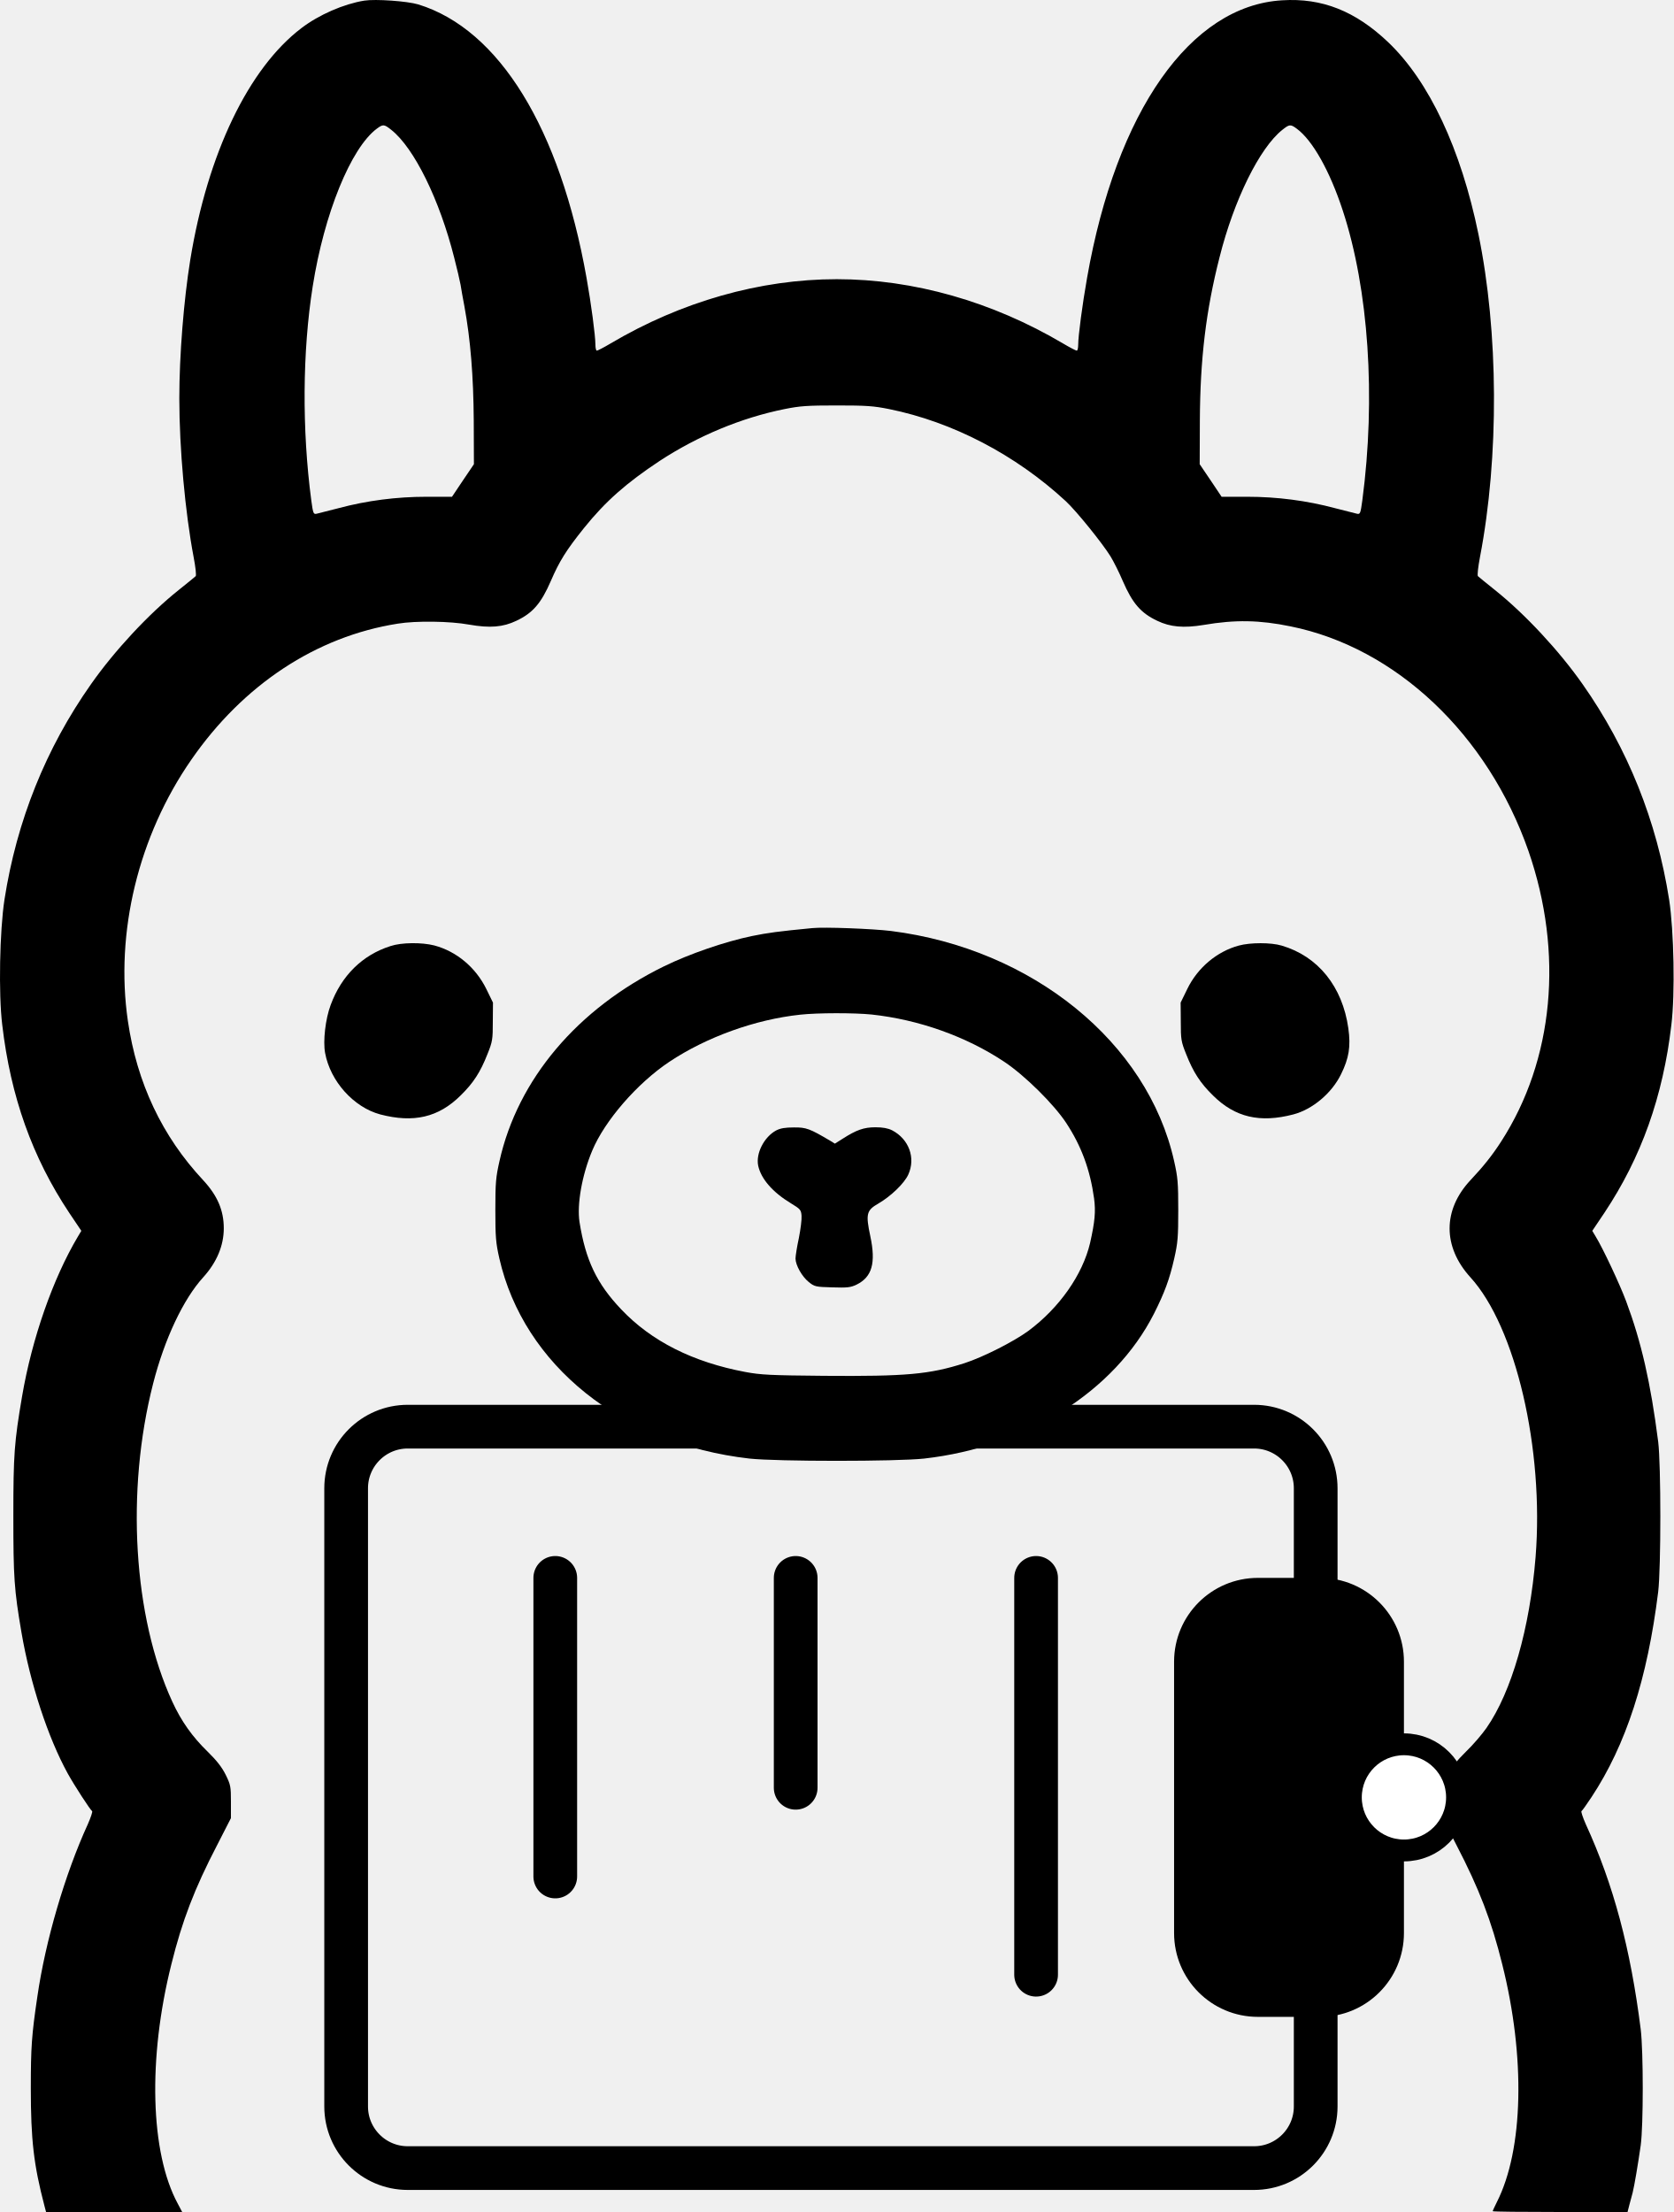
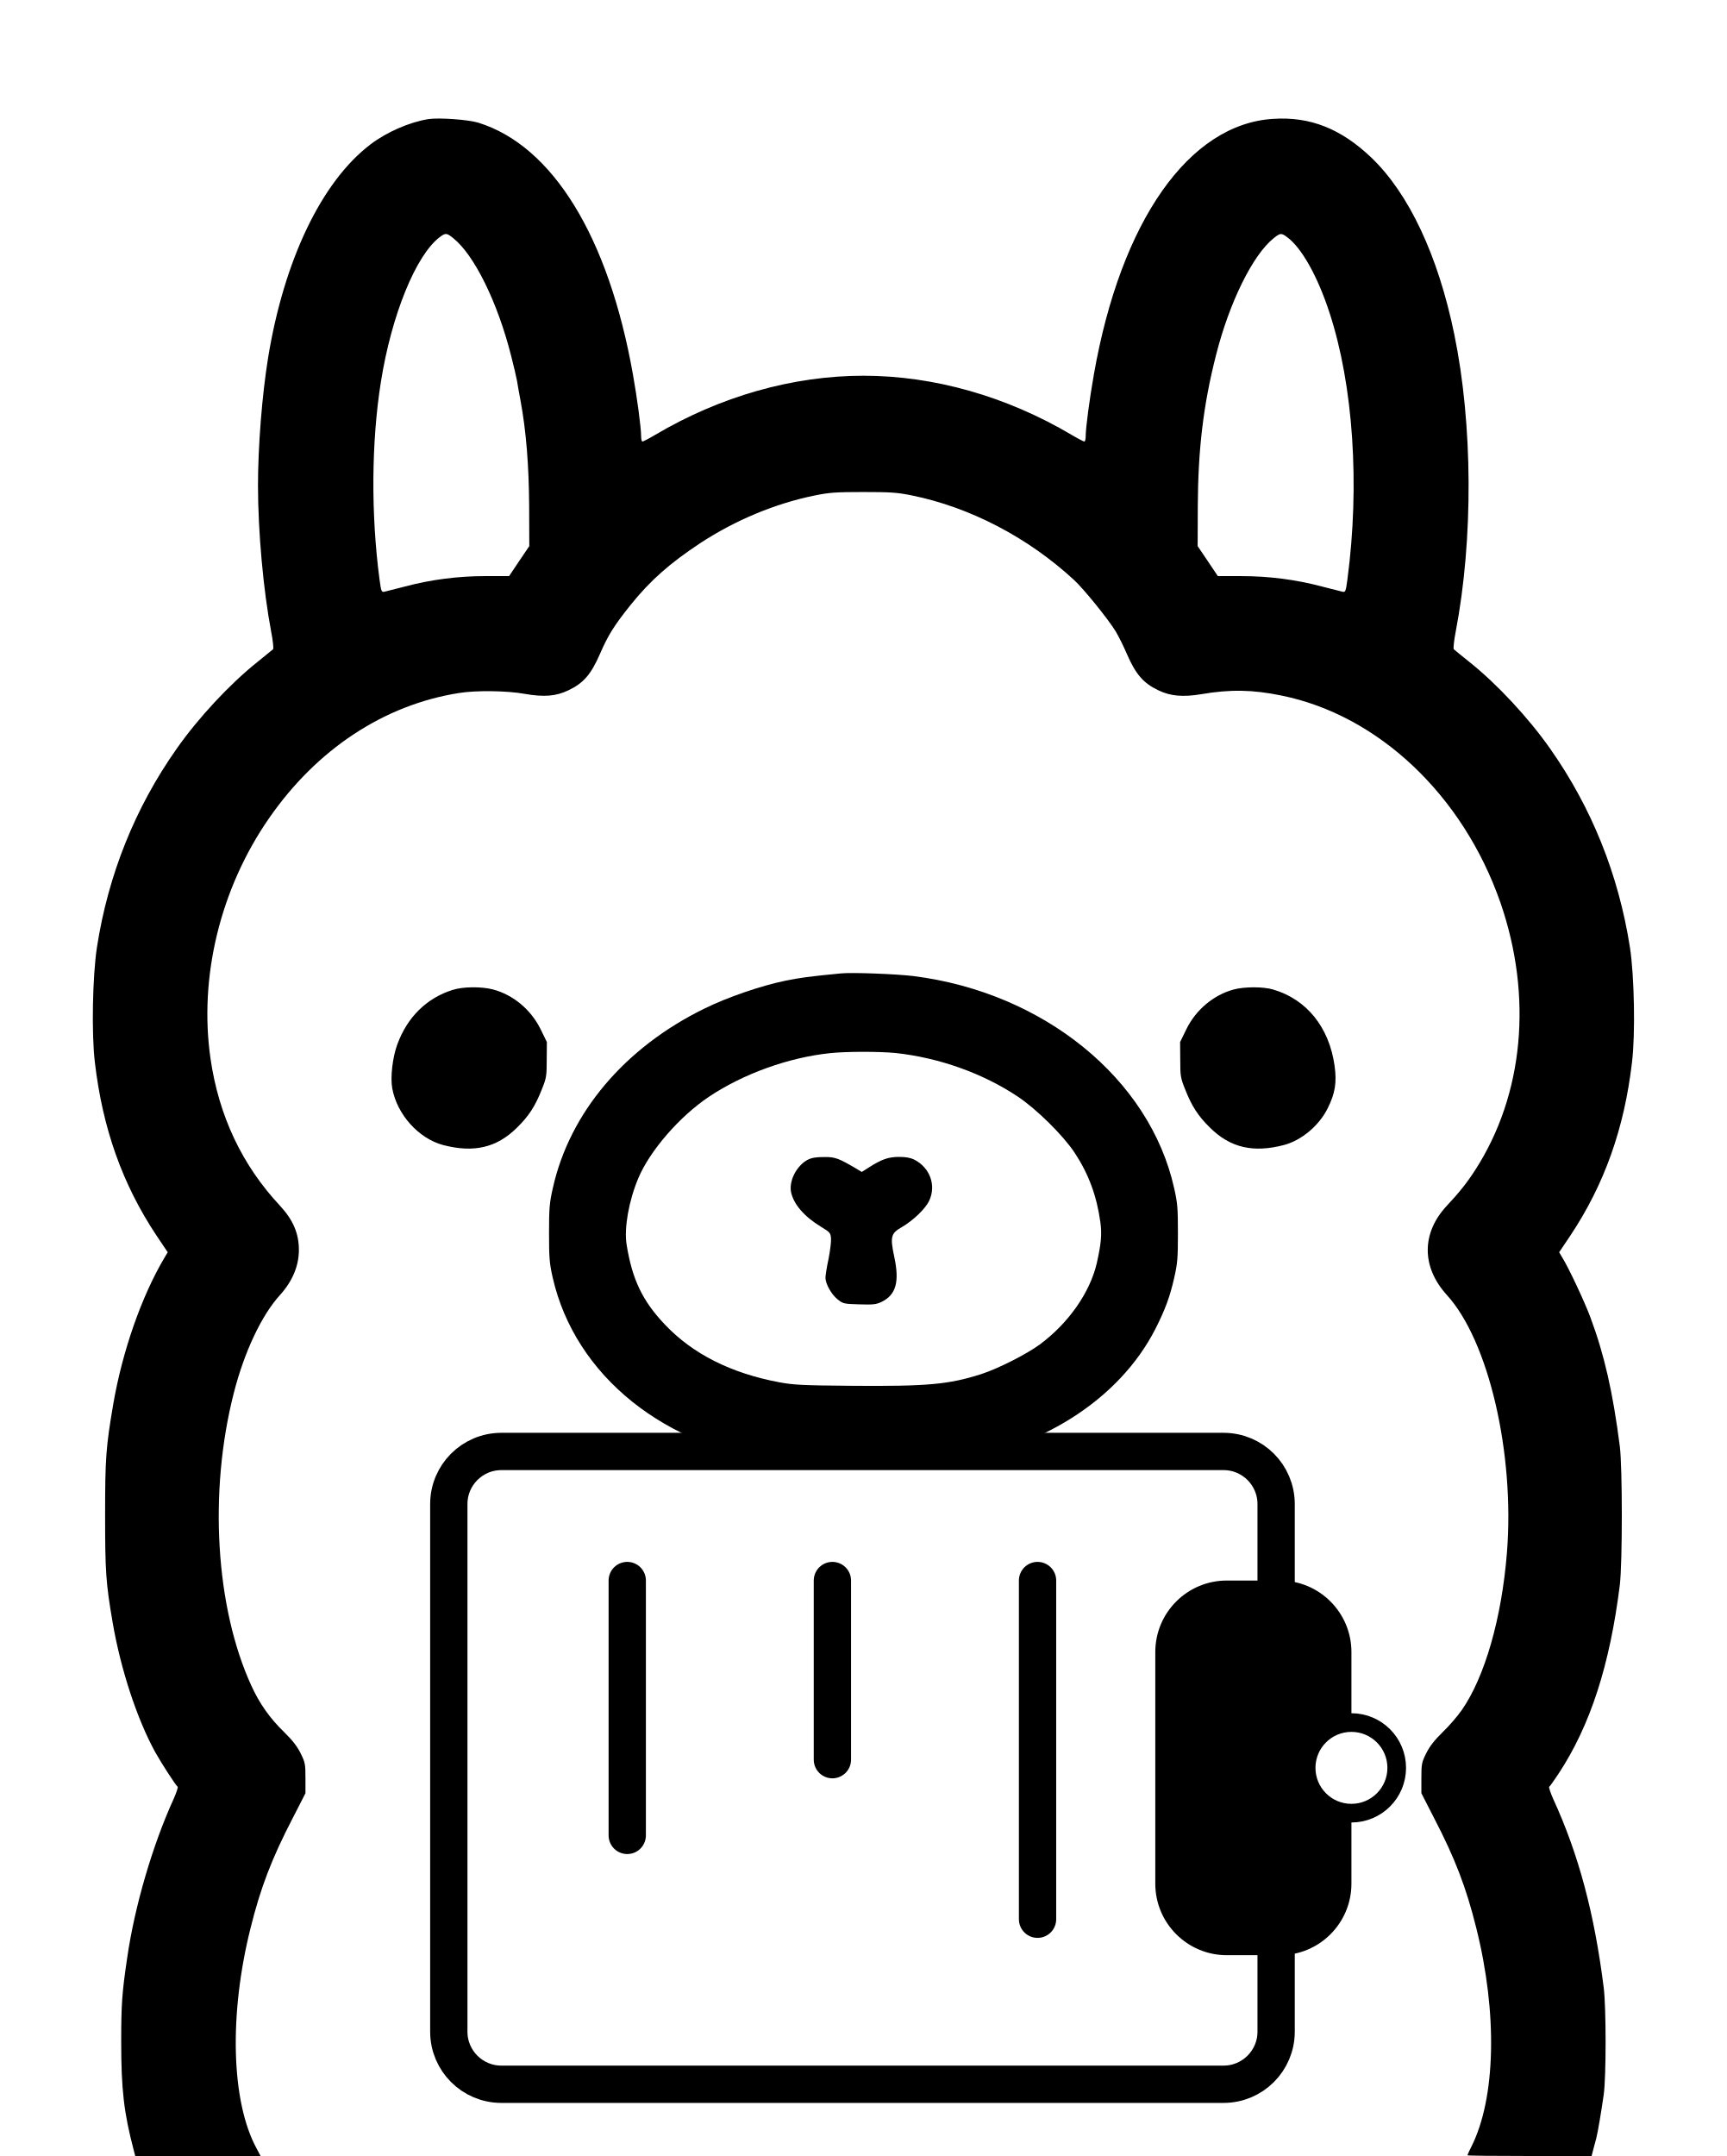
- <svg xmlns="http://www.w3.org/2000/svg" width="646" height="853.795" viewBox="0 0 646 853.795" fill="none" version="1.1" id="svg5">
+ <svg xmlns="http://www.w3.org/2000/svg" width="112.049" height="139.856" viewBox="0 0 112.049 139.856" fill="none" version="1.1" id="svg5">
  <defs id="defs5" />
-   <path d="M 140.629,0.24 C 132.66,1.527 123.097,5.696 116.354,10.845 c -20.413,15.509 -36.229,48.428 -42.91,89.438 -2.513,15.509 -4.23,37.026 -4.23,53.455 0,19.371 2.268,44.136 5.517,61.239 0.736,3.801 1.103,7.173 0.797,7.418 -0.245,0.245 -3.249,2.697 -6.621,5.394 -11.524,9.195 -24.704,23.356 -33.777,36.291 -17.41,24.704 -28.689,52.78 -33.409,83.185 -1.839,12.015 -2.329,36.29 -0.858,48.305 3.249,27.708 11.586,51.125 25.869,72.581 l 4.659,6.927 -1.349,2.268 c -9.563,16.061 -17.716,39.294 -21.517,61.607 -3.004,17.655 -3.372,22.375 -3.372,46.037 0,23.847 0.307,28.567 3.126,45.057 3.372,19.739 10.237,40.642 17.9,54.558 2.513,4.536 8.643,13.976 9.379,14.467 0.245,0.122 -0.49,2.39 -1.655,5.026 -8.827,19.31 -16.367,44.995 -19.494,66.635 -2.207,14.834 -2.513,19.616 -2.513,35.248 0,19.922 1.103,29.608 5.272,45.485 l 0.613,2.329 H 44.019 70.317 l -1.716,-3.249 c -10.605,-19.616 -11.586,-56.029 -2.452,-92.38 4.168,-16.797 8.889,-29.118 17.716,-46.099 l 5.272,-10.298 v -6.314 c 0,-5.885 -0.123,-6.559 -2.023,-10.421 -1.471,-2.943 -3.433,-5.456 -6.927,-8.889 -5.946,-5.762 -10.237,-11.831 -13.67,-19.31 -15.08,-32.735 -18.023,-81.346 -7.417,-122.786 4.414,-17.287 11.709,-32.673 19.371,-41.071 5.211,-5.763 7.908,-12.199 7.908,-18.881 0,-6.927 -2.452,-12.628 -7.969,-18.574 -15.816,-16.919 -25.562,-37.517 -29.057,-61.485 -4.965,-34.145 4.046,-71.355 24.52,-100.84 20.046,-28.935 48.182,-47.509 79.63,-52.474 7.049,-1.165 20.229,-0.981 27.585,0.368 8.031,1.41 13.057,0.98 18.207,-1.472 6.375,-3.003 9.563,-6.743 13.302,-15.325 3.31,-7.662 5.885,-11.831 12.812,-20.474 8.337,-10.36 16.367,-17.41 29.24,-25.931 14.713,-9.624 31.448,-16.612 48.122,-19.984 6.068,-1.226 8.888,-1.41 20.229,-1.41 11.341,0 14.161,0.184 20.229,1.41 24.459,4.966 48.735,17.594 68.106,35.493 4.168,3.862 14.16,16.245 17.348,21.395 1.226,2.022 3.372,6.314 4.72,9.501 3.739,8.582 6.927,12.322 13.302,15.325 4.966,2.391 10.176,2.882 17.9,1.594 12.199,-2.084 21.578,-1.9 33.532,0.552 40.704,8.214 76.136,41.746 91.829,86.68 13.67,39.416 9.808,80.672 -10.544,112.18 -3.433,5.334 -6.866,9.625 -11.831,14.897 -10.728,11.463 -10.728,25.685 -0.061,37.455 17.532,19.187 28.505,66.389 25.194,108.012 -2.206,27.463 -9.256,52.045 -18.942,65.96 -1.716,2.452 -5.271,6.62 -7.969,9.195 -3.494,3.433 -5.455,5.946 -6.927,8.889 -1.9,3.862 -2.023,4.536 -2.023,10.421 v 6.314 l 5.272,10.298 c 8.828,16.981 13.548,29.302 17.716,46.099 9.012,35.861 8.215,71.538 -2.084,91.829 -0.858,1.716 -1.594,3.31 -1.594,3.494 0,0.184 11.709,0.306 26.053,0.306 h 25.992 l 0.674,-2.636 c 0.368,-1.409 0.981,-3.555 1.287,-4.781 0.675,-2.697 2.023,-10.666 3.127,-18.329 1.042,-7.724 1.042,-36.168 0,-44.75 -3.923,-31.141 -10.483,-55.845 -21.21,-79.201 -1.165,-2.636 -1.901,-4.904 -1.656,-5.026 0.307,-0.184 2.023,-2.636 3.862,-5.395 13.364,-20.229 21.578,-45.669 25.747,-79.262 1.103,-9.257 1.103,-49.041 0,-57.93 -2.943,-22.926 -6.498,-38.497 -12.383,-54.251 -2.452,-6.559 -8.95,-20.413 -11.708,-24.888 l -1.349,-2.268 4.659,-6.927 c 14.283,-21.456 22.62,-44.873 25.869,-72.581 1.471,-12.015 0.981,-36.29 -0.858,-48.305 -4.782,-30.467 -16,-58.42 -33.409,-83.185 -9.073,-12.935 -22.253,-27.096 -33.777,-36.291 -3.372,-2.697 -6.376,-5.149 -6.621,-5.394 -0.306,-0.245 0.062,-3.617 0.797,-7.418 7.418,-38.681 7.172,-86.924 -0.613,-124.625 -6.743,-32.857 -19.003,-58.972 -34.819,-74.052 C 523.209,4.286 510.336,-0.863 494.888,0.117 459.456,2.202 430.89,42.967 419.61,107.21 c -1.839,10.36 -3.432,22.498 -3.432,25.808 0,1.287 -0.246,2.329 -0.552,2.329 -0.307,0 -2.697,-1.226 -5.272,-2.758 -27.34,-16.184 -57.746,-24.827 -87.354,-24.827 -29.608,0 -60.014,8.643 -87.354,24.827 -2.575,1.532 -4.965,2.758 -5.272,2.758 -0.306,0 -0.552,-1.042 -0.552,-2.329 0,-3.433 -1.655,-15.938 -3.432,-25.808 C 216.152,49.526 192.674,11.335 161.472,1.711 157.181,0.424 144.982,-0.434 140.629,0.24 Z M 151.051,50.139 c 8.827,6.988 18.635,26.972 24.275,49.347 1.042,4.046 2.145,8.705 2.452,10.421 0.245,1.656 0.919,5.395 1.471,8.276 2.391,12.996 3.494,27.034 3.617,44.137 l 0.061,16.858 -4.23,6.252 -4.229,6.314 h -9.87 c -11.524,0 -22.988,1.472 -33.961,4.414 -3.923,0.981 -7.724,1.962 -8.459,2.146 -1.165,0.245 -1.349,-0.123 -2.023,-5.15 -3.617,-27.279 -3.433,-57.5 0.552,-82.634 4.413,-28.014 14.712,-53.393 24.765,-60.871 2.391,-1.778 2.82,-1.716 5.579,0.49 z m 349.538,-0.429 c 6.069,4.475 12.751,16.367 17.716,31.57 9.992,30.405 12.812,72.151 7.54,111.874 -0.674,5.027 -0.858,5.395 -2.023,5.15 -0.735,-0.184 -4.536,-1.165 -8.459,-2.146 -10.973,-2.942 -22.437,-4.414 -33.961,-4.414 h -9.87 l -4.229,-6.314 -4.23,-6.252 0.061,-16.858 c 0.123,-23.785 2.33,-42.359 7.601,-63.018 5.579,-22.191 15.448,-42.175 24.214,-49.163 2.759,-2.207 3.188,-2.268 5.64,-0.429 z" fill="#000000" id="path1" />
-   <path d="m 313.498,358.237 c -13.303,1.288 -16.919,1.778 -23.295,3.066 -10.36,2.145 -24.214,6.927 -33.838,11.647 -33.47,16.367 -56.519,43.646 -63.569,75.216 -1.41,6.253 -1.594,8.337 -1.594,18.881 0,10.421 0.184,12.689 1.533,18.635 9.379,41.256 47.385,71.723 96.549,77.301 10.666,1.165 56.765,1.165 67.431,0 39.478,-4.475 73.439,-25.869 88.703,-55.907 4.045,-8.03 6.007,-13.241 7.846,-21.394 1.349,-5.946 1.533,-8.214 1.533,-18.635 0,-10.544 -0.184,-12.628 -1.594,-18.881 -10.238,-45.853 -54.742,-81.959 -109.3,-88.825 -7.111,-0.858 -25.746,-1.594 -30.405,-1.104 z m 22.926,33.348 c 18.207,1.962 36.536,8.46 51.248,18.268 7.908,5.272 19.065,16.306 23.846,23.54 5.885,8.949 9.256,18.083 10.789,29.179 0.674,5.088 0.307,8.95 -1.533,17.164 -2.881,12.26 -11.831,25.072 -23.907,34.022 -5.64,4.107 -17.348,10.054 -24.52,12.383 -13.609,4.352 -22.498,5.149 -54.252,4.904 -20.719,-0.184 -24.398,-0.368 -30.344,-1.471 -20.29,-3.801 -36.351,-11.893 -47.998,-24.214 -9.441,-9.931 -13.732,-19.003 -16.061,-33.654 -1.042,-6.805 0.919,-18.084 4.904,-27.586 4.843,-11.586 17.348,-25.991 29.731,-34.267 14.344,-9.563 33.225,-16.367 50.573,-18.206 6.682,-0.736 20.842,-0.736 27.524,-0.062 z" fill="#000000" id="path2" />
-   <path d="m 299.584,436.336 c -4.659,2.513 -7.908,8.888 -6.927,13.608 1.103,5.088 5.578,10.238 12.566,14.468 3.74,2.268 3.985,2.574 4.169,4.842 0.122,1.349 -0.368,5.211 -1.042,8.644 -0.736,3.371 -1.288,6.927 -1.288,7.908 0.062,2.636 2.514,6.927 5.088,9.011 2.269,1.839 2.698,1.9 9.073,2.084 5.824,0.184 7.05,0.061 9.379,-1.042 6.008,-2.943 7.54,-8.337 5.333,-18.697 -1.839,-8.643 -1.471,-9.992 3.127,-12.628 4.842,-2.82 9.992,-7.785 11.524,-11.157 2.943,-6.436 0.245,-13.731 -6.253,-17.103 -1.593,-0.797 -3.555,-1.164 -6.436,-1.164 -4.475,0 -7.356,1.042 -12.628,4.413 l -3.004,1.901 -1.9,-1.165 c -7.785,-4.598 -9.195,-5.149 -13.916,-5.088 -3.371,0 -5.21,0.306 -6.865,1.165 z" fill="#000000" id="path3" />
-   <path d="m 150.744,365.165 c -10.85,3.433 -18.942,11.402 -23.11,22.743 -2.023,5.395 -3.004,13.916 -2.146,18.513 2.023,10.973 11.034,20.965 21.272,23.724 12.873,3.371 22.497,1.164 31.018,-7.295 4.965,-4.843 7.663,-9.073 10.36,-15.939 1.961,-4.842 2.084,-5.7 2.084,-12.566 l 0.061,-7.356 -2.574,-5.272 c -4.108,-8.337 -11.525,-14.529 -20.107,-16.797 -4.843,-1.226 -12.628,-1.164 -16.858,0.245 z" fill="#000000" id="path4" />
-   <path d="m 478.153,364.982 c -8.398,2.268 -15.877,8.52 -19.862,16.735 l -2.574,5.272 0.061,7.356 c 0,6.866 0.123,7.724 2.084,12.566 2.698,6.866 5.395,11.096 10.36,15.939 8.521,8.459 18.145,10.666 31.019,7.295 7.417,-1.962 14.834,-8.215 18.39,-15.51 3.065,-6.191 3.8,-10.666 2.82,-17.716 -2.268,-16.122 -11.709,-27.83 -25.747,-31.937 -4.107,-1.226 -12.076,-1.226 -16.551,0 z" fill="#000000" id="path5" />
-   <g id="g9" transform="matrix(0.7304844,0.4217454,-0.4217454,0.7304844,279.5623,-495.0767)">
+   <rect style="fill:#ffffff;fill-opacity:1;stroke:none;stroke-width:1.031;stroke-linecap:round;stroke-linejoin:round;stroke-dasharray:none" id="rect1" width="112.049" height="139.856" x="0" y="0" />
+   <path d="m 27.794,7.726 c -1.234,0.199 -2.714,0.845 -3.758,1.642 -3.16,2.401 -5.608,7.497 -6.642,13.845 -0.389,2.401 -0.655,5.732 -0.655,8.275 0,2.999 0.351,6.832 0.854,9.48 0.114,0.588 0.171,1.11 0.123,1.148 -0.038,0.038 -0.503,0.417 -1.025,0.835 -1.784,1.423 -3.824,3.615 -5.229,5.618 -2.695,3.824 -4.441,8.17 -5.172,12.877 -0.285,1.86 -0.361,5.618 -0.133,7.478 0.503,4.289 1.793,7.914 4.004,11.235 l 0.721,1.072 -0.209,0.351 c -1.48,2.486 -2.742,6.083 -3.331,9.537 -0.465,2.733 -0.522,3.464 -0.522,7.126 0,3.691 0.047,4.422 0.484,6.975 0.522,3.056 1.585,6.291 2.771,8.446 0.389,0.702 1.338,2.163 1.452,2.239 0.038,0.019 -0.076,0.37 -0.256,0.778 -1.366,2.989 -2.534,6.965 -3.018,10.315 -0.342,2.296 -0.389,3.037 -0.389,5.456 0,3.084 0.171,4.583 0.816,7.041 l 0.095,0.361 h 4.061 4.071 l -0.266,-0.503 c -1.642,-3.037 -1.793,-8.673 -0.38,-14.3 0.645,-2.6 1.376,-4.507 2.742,-7.136 l 0.816,-1.594 v -0.977 c 0,-0.911 -0.019,-1.015 -0.313,-1.613 -0.228,-0.456 -0.531,-0.845 -1.072,-1.376 -0.92,-0.892 -1.585,-1.831 -2.116,-2.989 -2.334,-5.067 -2.79,-12.592 -1.148,-19.007 0.683,-2.676 1.812,-5.058 2.999,-6.358 0.807,-0.892 1.224,-1.888 1.224,-2.923 0,-1.072 -0.38,-1.955 -1.234,-2.875 -2.448,-2.619 -3.957,-5.808 -4.498,-9.518 -0.769,-5.286 0.626,-11.046 3.796,-15.61 3.103,-4.479 7.459,-7.354 12.327,-8.123 1.091,-0.18 3.131,-0.152 4.27,0.057 1.243,0.218 2.021,0.152 2.818,-0.228 0.987,-0.465 1.48,-1.044 2.059,-2.372 0.512,-1.186 0.911,-1.831 1.983,-3.169 1.291,-1.604 2.534,-2.695 4.526,-4.014 2.278,-1.49 4.868,-2.572 7.449,-3.093 0.939,-0.19 1.376,-0.218 3.131,-0.218 1.756,0 2.192,0.028 3.131,0.218 3.786,0.769 7.544,2.724 10.543,5.494 0.645,0.598 2.192,2.515 2.685,3.312 0.19,0.313 0.522,0.977 0.731,1.471 0.579,1.328 1.072,1.907 2.059,2.372 0.769,0.37 1.575,0.446 2.771,0.247 1.888,-0.323 3.34,-0.294 5.191,0.085 6.301,1.272 11.786,6.462 14.215,13.418 2.116,6.102 1.518,12.488 -1.632,17.365 -0.531,0.826 -1.063,1.49 -1.831,2.306 -1.661,1.774 -1.661,3.976 -0.009,5.798 2.714,2.97 4.413,10.277 3.9,16.72 -0.341,4.251 -1.433,8.057 -2.932,10.211 -0.266,0.38 -0.816,1.025 -1.234,1.423 -0.541,0.531 -0.844,0.92 -1.072,1.376 -0.294,0.598 -0.313,0.702 -0.313,1.613 v 0.977 l 0.816,1.594 c 1.367,2.629 2.097,4.536 2.742,7.136 1.395,5.551 1.272,11.074 -0.323,14.215 -0.133,0.266 -0.247,0.512 -0.247,0.541 0,0.029 1.813,0.047 4.033,0.047 h 4.024 l 0.104,-0.408 c 0.057,-0.218 0.152,-0.55 0.199,-0.74 0.104,-0.417 0.313,-1.651 0.484,-2.837 0.161,-1.196 0.161,-5.599 0,-6.927 -0.607,-4.821 -1.623,-8.645 -3.283,-12.26 -0.18,-0.408 -0.294,-0.759 -0.256,-0.778 0.048,-0.029 0.313,-0.408 0.598,-0.835 2.069,-3.131 3.34,-7.07 3.986,-12.27 0.171,-1.433 0.171,-7.591 0,-8.967 -0.456,-3.549 -1.006,-5.959 -1.917,-8.398 -0.38,-1.015 -1.385,-3.16 -1.812,-3.853 l -0.209,-0.351 0.721,-1.072 c 2.211,-3.321 3.502,-6.946 4.004,-11.235 0.228,-1.86 0.152,-5.618 -0.133,-7.478 -0.74,-4.716 -2.477,-9.043 -5.172,-12.877 -1.404,-2.002 -3.445,-4.194 -5.229,-5.618 -0.522,-0.417 -0.987,-0.797 -1.025,-0.835 -0.047,-0.038 0.01,-0.56 0.123,-1.148 1.148,-5.988 1.11,-13.456 -0.095,-19.292 -1.044,-5.086 -2.942,-9.129 -5.39,-11.463 -1.955,-1.86 -3.948,-2.657 -6.339,-2.505 -5.485,0.323 -9.907,6.633 -11.653,16.578 -0.285,1.604 -0.531,3.483 -0.531,3.995 0,0.199 -0.038,0.361 -0.085,0.361 -0.048,0 -0.417,-0.19 -0.816,-0.427 -4.232,-2.505 -8.939,-3.843 -13.522,-3.843 -4.583,0 -9.29,1.338 -13.522,3.843 -0.399,0.237 -0.769,0.427 -0.816,0.427 -0.047,0 -0.085,-0.161 -0.085,-0.361 0,-0.531 -0.256,-2.467 -0.531,-3.995 C 39.485,15.356 35.85,9.444 31.02,7.954 30.356,7.755 28.468,7.622 27.794,7.726 Z m 1.613,7.724 c 1.366,1.082 2.885,4.175 3.758,7.639 0.161,0.626 0.332,1.347 0.38,1.613 0.038,0.256 0.142,0.835 0.228,1.281 0.37,2.012 0.541,4.185 0.56,6.832 l 0.009,2.61 -0.655,0.968 -0.655,0.977 h -1.528 c -1.784,0 -3.559,0.228 -5.257,0.683 -0.607,0.152 -1.196,0.304 -1.309,0.332 -0.18,0.038 -0.209,-0.019 -0.313,-0.797 -0.56,-4.223 -0.531,-8.901 0.085,-12.792 0.683,-4.337 2.277,-8.265 3.834,-9.423 0.37,-0.275 0.437,-0.266 0.864,0.076 z m 54.108,-0.066 c 0.939,0.693 1.974,2.534 2.742,4.887 1.547,4.707 1.983,11.169 1.167,17.318 -0.104,0.778 -0.133,0.835 -0.313,0.797 -0.114,-0.028 -0.702,-0.18 -1.309,-0.332 -1.699,-0.455 -3.473,-0.683 -5.257,-0.683 h -1.528 l -0.655,-0.977 -0.655,-0.968 0.009,-2.61 c 0.019,-3.682 0.361,-6.557 1.177,-9.755 0.864,-3.435 2.391,-6.529 3.748,-7.61 0.427,-0.342 0.493,-0.351 0.873,-0.066 z" fill="#000000" id="path1" style="stroke-width:0.155" />
+   <path d="m 54.554,63.144 c -2.059,0.199 -2.619,0.275 -3.606,0.475 -1.604,0.332 -3.748,1.072 -5.238,1.803 -5.181,2.534 -8.749,6.756 -9.84,11.643 -0.218,0.968 -0.247,1.291 -0.247,2.923 0,1.613 0.028,1.964 0.237,2.885 1.452,6.386 7.335,11.103 14.946,11.966 1.651,0.18 8.787,0.18 10.438,0 6.111,-0.693 11.368,-4.004 13.731,-8.654 0.626,-1.243 0.93,-2.05 1.215,-3.312 0.209,-0.92 0.237,-1.272 0.237,-2.885 0,-1.632 -0.028,-1.955 -0.247,-2.923 -1.585,-7.098 -8.474,-12.687 -16.92,-13.75 -1.101,-0.133 -3.985,-0.247 -4.707,-0.171 z m 3.549,5.162 c 2.818,0.304 5.656,1.31 7.933,2.828 1.224,0.816 2.951,2.524 3.691,3.644 0.911,1.385 1.433,2.799 1.67,4.517 0.104,0.788 0.048,1.385 -0.237,2.657 -0.446,1.898 -1.831,3.881 -3.701,5.267 -0.873,0.636 -2.685,1.556 -3.796,1.917 -2.107,0.674 -3.483,0.797 -8.398,0.759 -3.207,-0.028 -3.777,-0.057 -4.697,-0.228 -3.141,-0.588 -5.627,-1.841 -7.43,-3.748 -1.461,-1.537 -2.126,-2.942 -2.486,-5.21 -0.161,-1.053 0.142,-2.799 0.759,-4.27 0.75,-1.793 2.685,-4.023 4.602,-5.304 2.22,-1.48 5.143,-2.534 7.829,-2.818 1.034,-0.114 3.226,-0.114 4.261,-0.01 z" fill="#000000" id="path2" style="stroke-width:0.155" />
+   <path d="m 52.4,75.234 c -0.721,0.389 -1.224,1.376 -1.072,2.107 0.171,0.788 0.863,1.585 1.945,2.24 0.579,0.351 0.617,0.398 0.645,0.75 0.019,0.209 -0.057,0.807 -0.161,1.338 -0.114,0.522 -0.199,1.072 -0.199,1.224 0.01,0.408 0.389,1.072 0.788,1.395 0.351,0.285 0.418,0.294 1.404,0.323 0.902,0.028 1.091,0.009 1.452,-0.161 0.93,-0.456 1.167,-1.291 0.826,-2.894 -0.285,-1.338 -0.228,-1.547 0.484,-1.955 0.75,-0.437 1.547,-1.205 1.784,-1.727 0.456,-0.996 0.038,-2.126 -0.968,-2.648 -0.247,-0.123 -0.55,-0.18 -0.996,-0.18 -0.693,0 -1.139,0.161 -1.955,0.683 l -0.465,0.294 -0.294,-0.18 c -1.205,-0.712 -1.423,-0.797 -2.154,-0.788 -0.522,0 -0.807,0.047 -1.063,0.18 z" fill="#000000" id="path3" style="stroke-width:0.155" />
+   <path d="m 29.36,64.216 c -1.68,0.531 -2.932,1.765 -3.577,3.521 -0.313,0.835 -0.465,2.154 -0.332,2.866 0.313,1.699 1.708,3.245 3.293,3.672 1.993,0.522 3.483,0.18 4.802,-1.129 0.769,-0.75 1.186,-1.404 1.604,-2.467 0.304,-0.75 0.323,-0.882 0.323,-1.945 l 0.009,-1.139 -0.398,-0.816 c -0.636,-1.291 -1.784,-2.249 -3.113,-2.6 -0.75,-0.19 -1.955,-0.18 -2.61,0.038 z" fill="#000000" id="path4" style="stroke-width:0.155" />
+   <path d="m 80.042,64.188 c -1.3,0.351 -2.458,1.319 -3.075,2.591 l -0.398,0.816 0.009,1.139 c 0,1.063 0.019,1.196 0.323,1.945 0.418,1.063 0.835,1.718 1.604,2.467 1.319,1.309 2.809,1.651 4.802,1.129 1.148,-0.304 2.296,-1.272 2.847,-2.401 0.474,-0.958 0.588,-1.651 0.437,-2.742 -0.351,-2.496 -1.813,-4.308 -3.986,-4.944 -0.636,-0.19 -1.869,-0.19 -2.562,0 z" fill="#000000" id="path5" style="stroke-width:0.155" />
+   <g id="g9" transform="matrix(0.1047776,0.06049337,-0.06049337,0.1047776,50.05434,-55.84299)">
    <rect style="fill:none;stroke:#000000;stroke-width:20;stroke-linecap:round;stroke-linejoin:round;stroke-dasharray:none;stroke-opacity:1" id="rect5" width="339.28" height="443.674" x="1239.78" y="-270.642" rx="28.194" ry="28.194" transform="rotate(60)" />
    <g id="g6" transform="rotate(60,781.7062,834.7342)">
      <rect style="fill:#000000;fill-opacity:1;stroke:#000000;stroke-width:10;stroke-linecap:round;stroke-linejoin:round;stroke-dasharray:none;stroke-opacity:1" id="rect6" width="190.879" height="95.185" x="981.933" y="788.318" rx="33.348" ry="33.348" />
      <circle style="fill:#ffffff;fill-opacity:1;stroke:#000000;stroke-width:10;stroke-linecap:round;stroke-linejoin:round;stroke-dasharray:none;stroke-opacity:1" id="path6" cx="1077.372" cy="783.318" r="24.29" />
    </g>
    <path style="fill:#ffffff;fill-opacity:1;stroke:#000000;stroke-width:20;stroke-linecap:round;stroke-linejoin:round;stroke-dasharray:none;stroke-opacity:1" d="m 778.069,1062.262 90.797,157.265" id="path7" />
    <path style="fill:#ffffff;fill-opacity:1;stroke:#000000;stroke-width:20;stroke-linecap:round;stroke-linejoin:round;stroke-dasharray:none;stroke-opacity:1" d="m 682.792,1117.271 48.024,83.181" id="path8" />
    <path style="fill:#ffffff;fill-opacity:1;stroke:#000000;stroke-width:20;stroke-linecap:round;stroke-linejoin:round;stroke-dasharray:none;stroke-opacity:1" d="m 587.514,1172.279 68.323,118.339" id="path9" />
  </g>
</svg>
